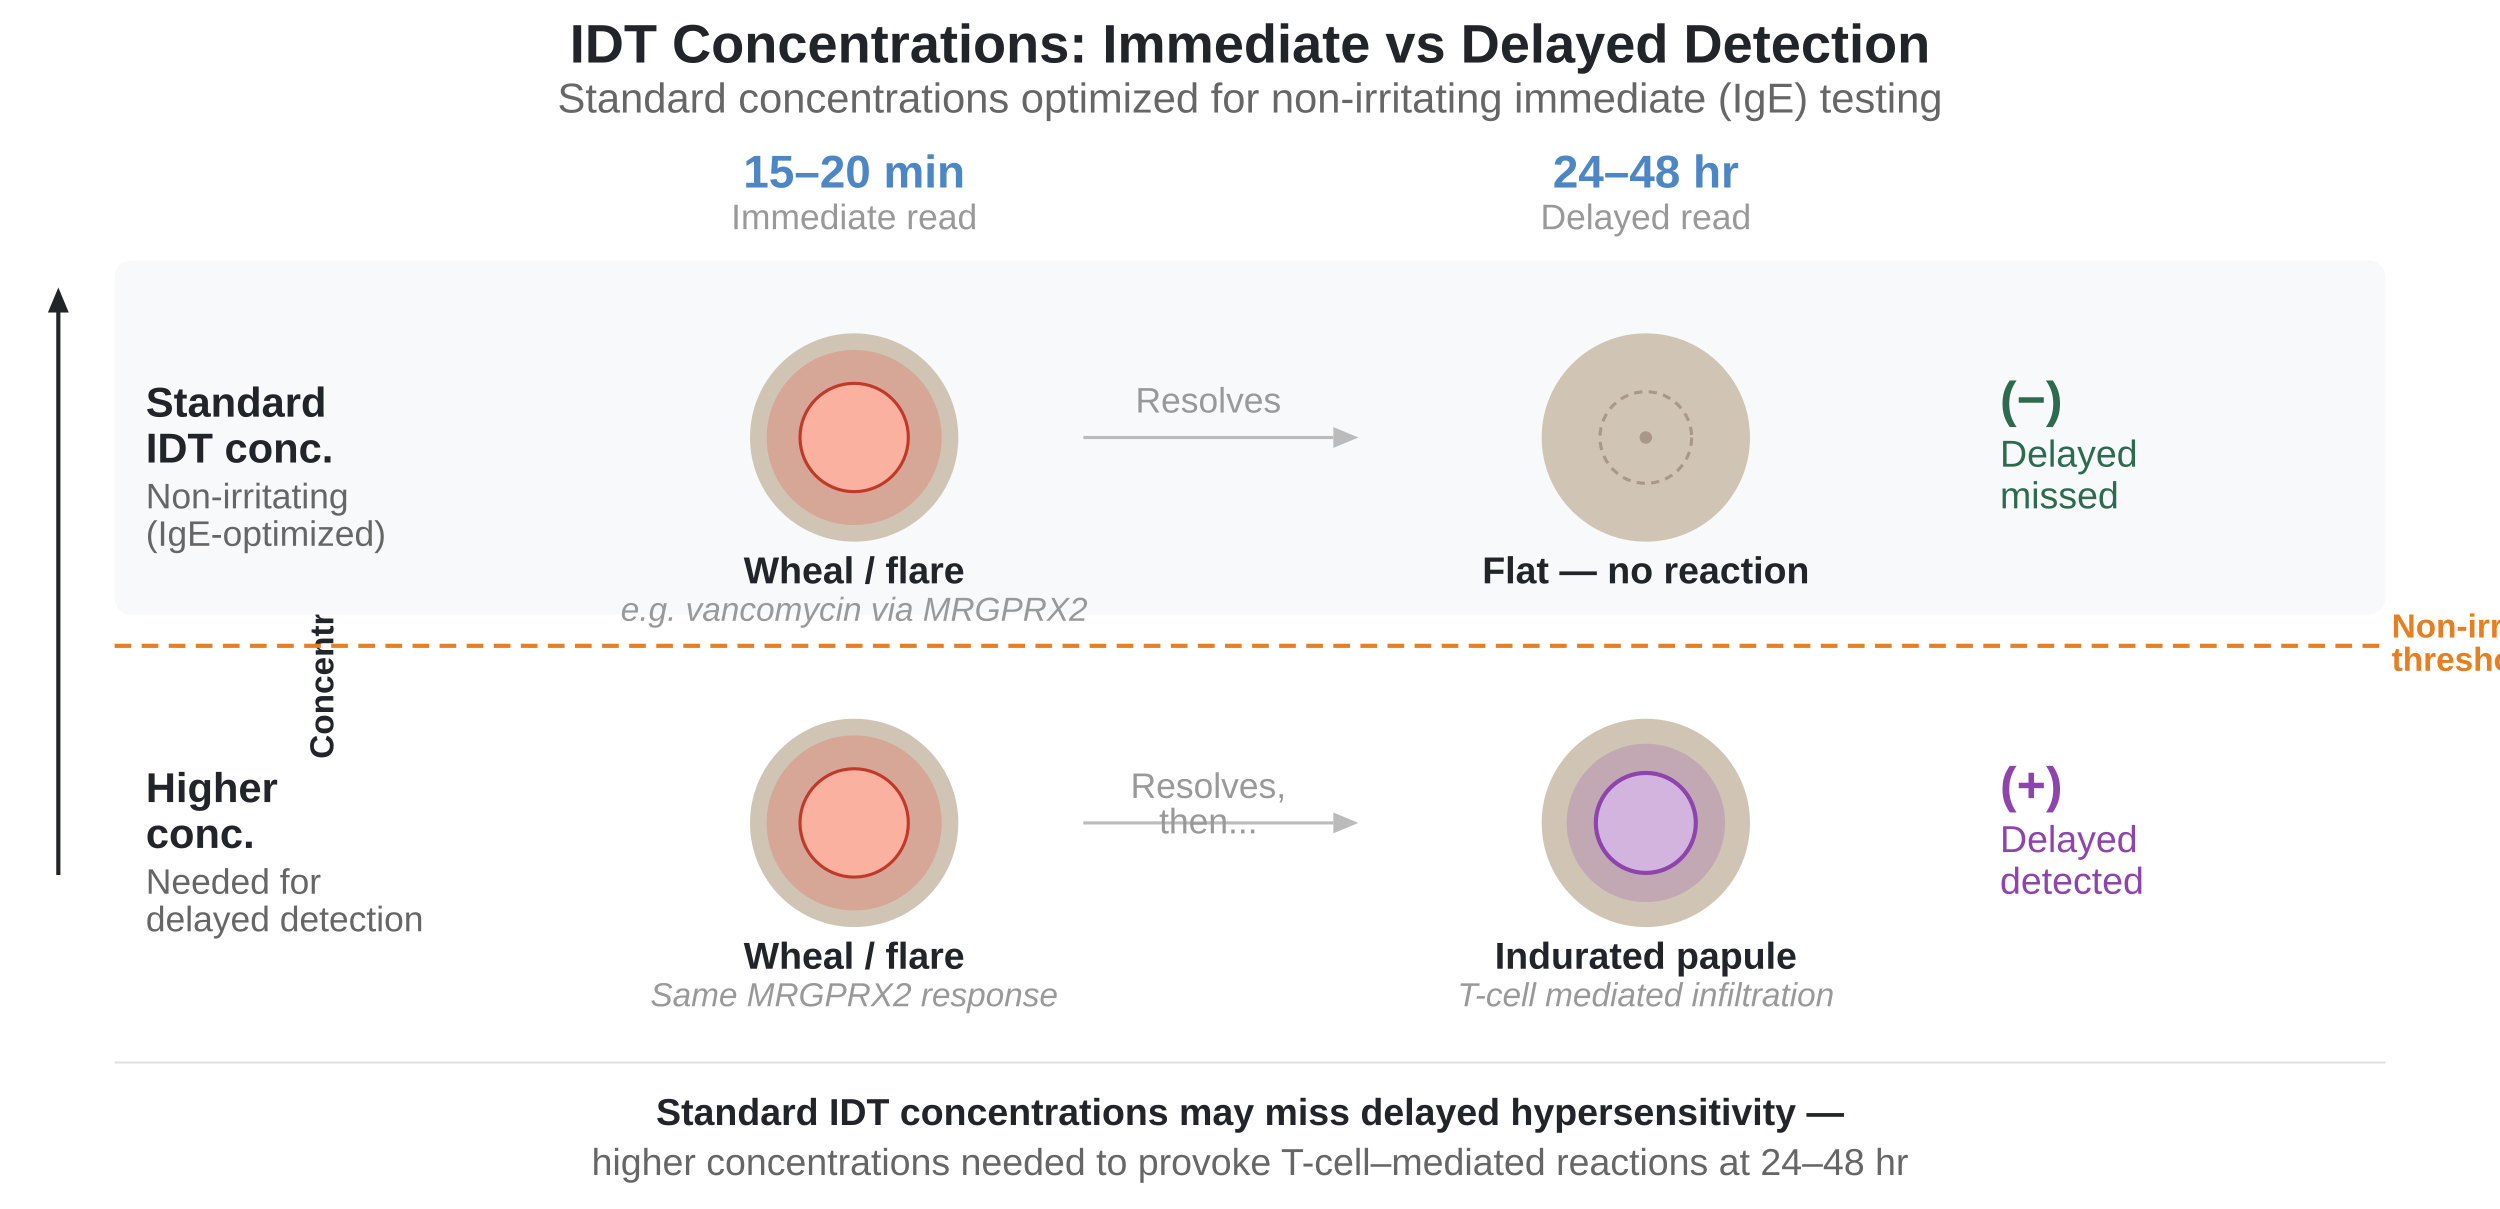
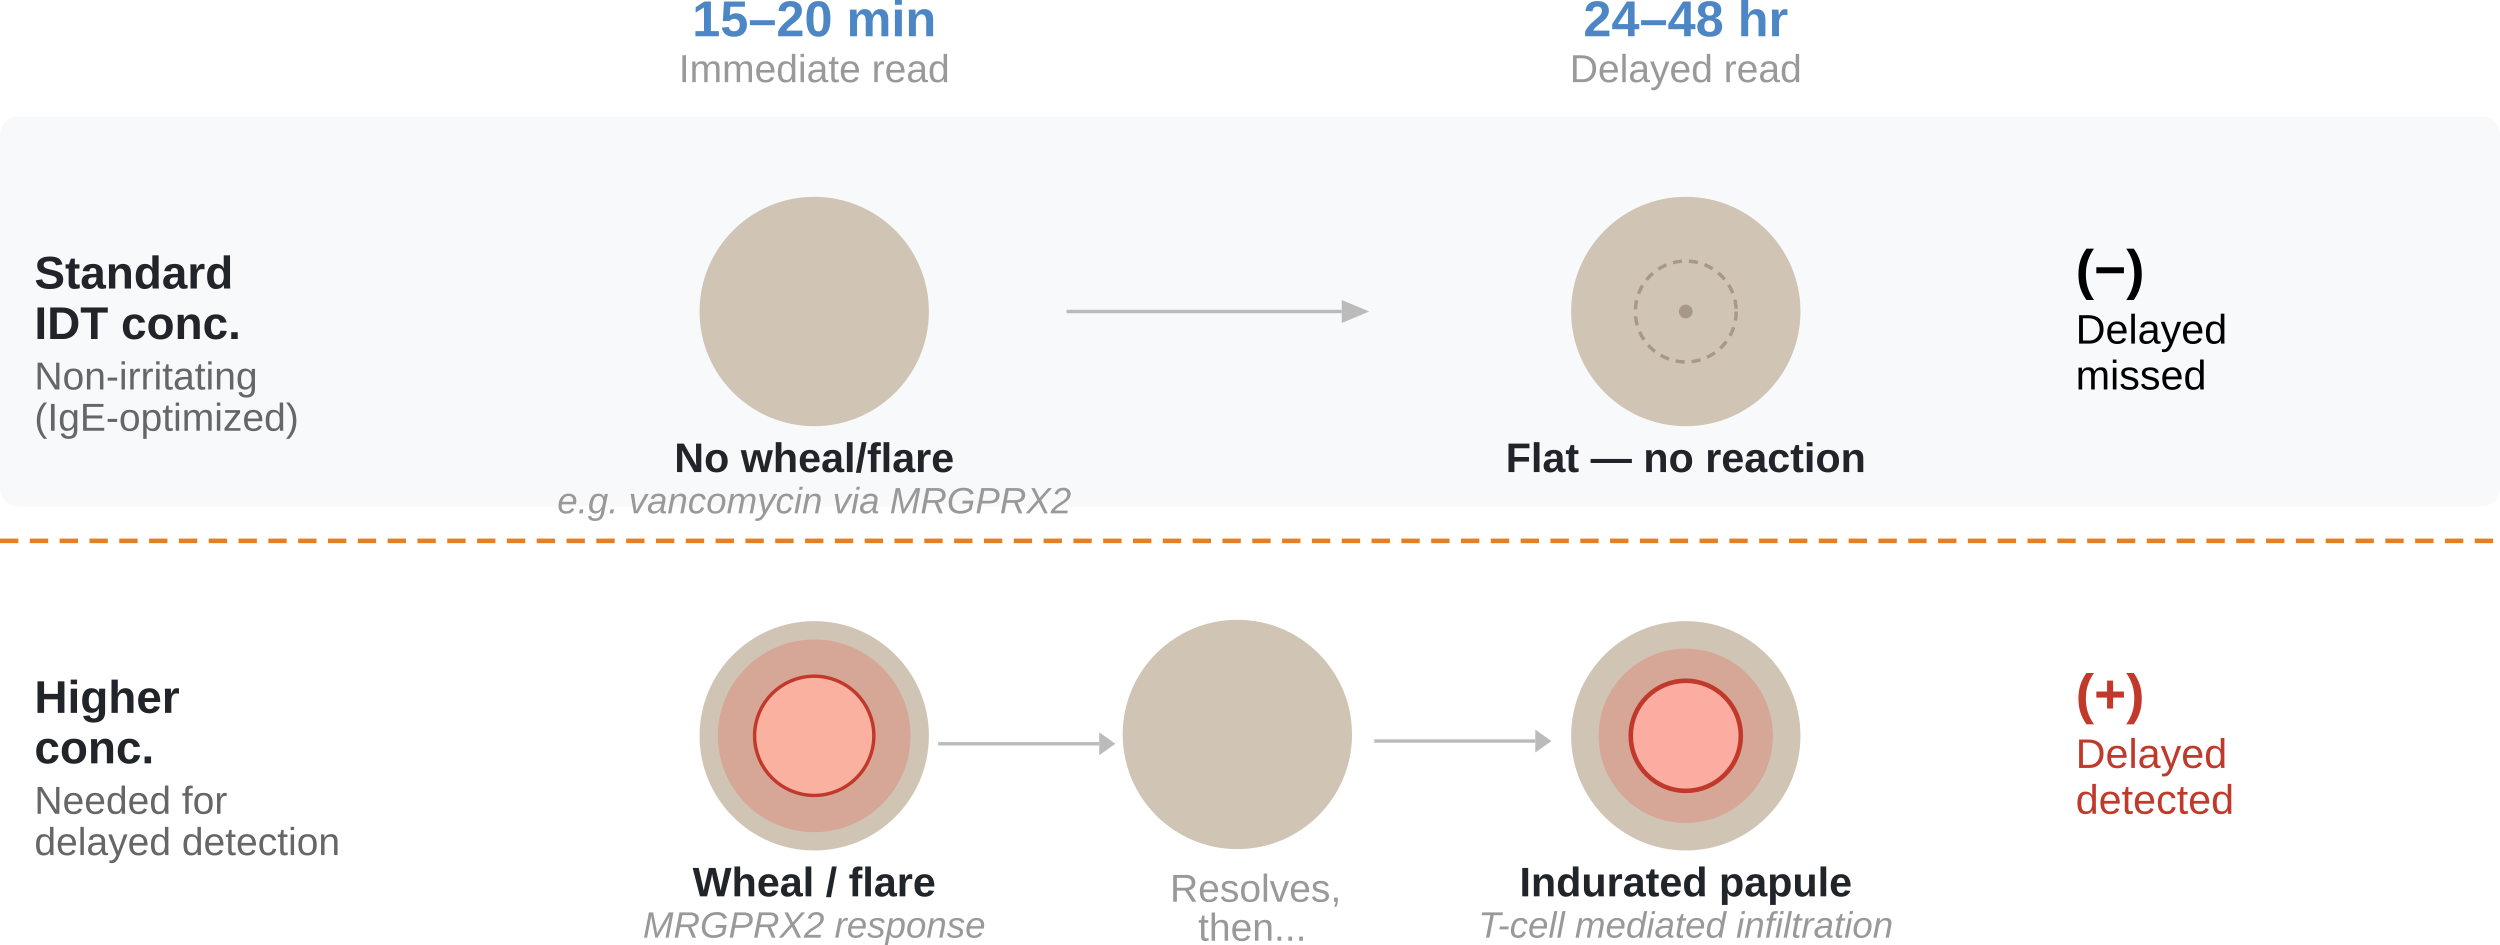
- <svg xmlns="http://www.w3.org/2000/svg" version="1.1" viewBox="0 0 1200 580" width="1200" height="580" id="svg1">
-   <defs>
-     <style>
+ <svg xmlns="http://www.w3.org/2000/svg" version="1.1" viewBox="0 0 1090 411.992" width="1090" height="411.992" id="svg1">
+   <defs id="defs1">
+     <style id="style1">
      .title { font-family: Arial-BoldMT, Arial; font-weight: 700; font-size: 26px; fill: #212529; }
      .subtitle { font-family: ArialMT, Arial; font-size: 20px; fill: #666; }
      .col-header { font-family: Arial-BoldMT, Arial; font-weight: 700; font-size: 22px; fill: #4c86c5; }
      .col-sub { font-family: ArialMT, Arial; font-size: 17px; fill: #999; }
      .row-label { font-family: Arial-BoldMT, Arial; font-weight: 700; font-size: 20px; fill: #212529; }
      .row-desc { font-family: ArialMT, Arial; font-size: 17px; fill: #666; }
      .morph-label { font-family: Arial-BoldMT, Arial; font-weight: 700; font-size: 18px; fill: #212529; }
      .morph-desc { font-family: ArialMT, Arial; font-size: 16px; fill: #999; font-style: italic; }
      .arrow-label { font-family: ArialMT, Arial; font-size: 17px; fill: #999; }
      .result-pos { font-family: Arial-BoldMT, Arial; font-weight: 700; font-size: 24px; fill: #8e44ad; }
      .result-neg { font-family: Arial-BoldMT, Arial; font-weight: 700; font-size: 24px; fill: #2d6a4f; }
      .result-desc { font-family: ArialMT, Arial; font-size: 18px; }
      .skin-bg { fill: #d0c4b5; }
      .wheal-flare { fill: #e74c3c; }
      .wheal-inner { fill: #fab1a0; stroke: #c0392b; stroke-width: 1.5; }
      .papule-outer { fill: #8e44ad; }
      .papule-inner { fill: #d2b4de; stroke: #8e44ad; stroke-width: 2; }
      .flat-ring { fill: none; stroke: #a89888; stroke-width: 1.5; stroke-dasharray: 4 3; }
      .flat-dot { fill: #a89888; }
      .arrow-line { fill: none; stroke: #bbb; stroke-width: 1.5; }
      .arrow-head { fill: #bbb; }
      .threshold { fill: none; stroke: #e67e22; stroke-width: 2; stroke-dasharray: 8 5; }
      .threshold-label { font-family: Arial-BoldMT, Arial; font-weight: 700; font-size: 16px; fill: #e67e22; }
      .conc-arrow { fill: none; stroke: #212529; stroke-width: 2; }
      .conc-label { font-family: Arial-BoldMT, Arial; font-weight: 700; font-size: 16px; fill: #212529; }
      .divider { fill: none; stroke: #e0e0e0; stroke-width: 1; }
      .row-bg { fill: #f8f9fa; }
      .takeaway { font-family: ArialMT, Arial; font-size: 18px; fill: #666; }
      .takeaway-bold { font-family: Arial-BoldMT, Arial; font-weight: 700; font-size: 18px; fill: #212529; }
    </style>
  </defs>
-   <g id="layer1">
-     <text class="title" x="600" y="30" text-anchor="middle">IDT Concentrations: Immediate vs Delayed Detection</text>
-     <text class="subtitle" x="600" y="54" text-anchor="middle">Standard concentrations optimized for non-irritating immediate (IgE) testing</text>
-     <text class="col-header" x="410" y="90" text-anchor="middle">15–20 min</text>
-     <text class="col-sub" x="410" y="110" text-anchor="middle">Immediate read</text>
-     <text class="col-header" x="790" y="90" text-anchor="middle">24–48 hr</text>
-     <text class="col-sub" x="790" y="110" text-anchor="middle">Delayed read</text>
-     <line class="conc-arrow" x1="28" y1="420" x2="28" y2="145" />
-     <polygon fill="#212529" points="23,150 33,150 28,138" />
-     <text class="conc-label" x="30" y="440" text-anchor="middle" transform="rotate(-90, 30, 310)">Concentration</text>
-     <rect class="row-bg" x="55" y="125" width="1090" height="170" rx="8" />
-     <text class="row-label" x="70" y="200" text-anchor="start">Standard</text>
-     <text class="row-label" x="70" y="222" text-anchor="start">IDT conc.</text>
-     <text class="row-desc" x="70" y="244" text-anchor="start">Non-irritating</text>
-     <text class="row-desc" x="70" y="262" text-anchor="start">(IgE-optimized)</text>
-     <circle class="skin-bg" cx="410" cy="210" r="50" />
-     <circle class="wheal-flare" cx="410" cy="210" r="42" opacity="0.25" />
-     <circle class="wheal-inner" cx="410" cy="210" r="26" />
-     <text class="morph-label" x="410" y="280" text-anchor="middle">Wheal / flare</text>
-     <text class="morph-desc" x="410" y="298" text-anchor="middle">e.g. vancomycin via MRGPRX2</text>
-     <line class="arrow-line" x1="520" y1="210" x2="640" y2="210" />
-     <polygon class="arrow-head" points="640,205 640,215 652,210" />
-     <text class="arrow-label" x="580" y="198" text-anchor="middle">Resolves</text>
-     <circle class="skin-bg" cx="790" cy="210" r="50" />
-     <circle class="flat-ring" cx="790" cy="210" r="22" />
-     <circle class="flat-dot" cx="790" cy="210" r="3" />
-     <text class="morph-label" x="790" y="280" text-anchor="middle">Flat — no reaction</text>
-     <text class="result-neg" x="960" y="200" text-anchor="start">(−)</text>
-     <text class="result-desc" x="960" y="224" text-anchor="start" fill="#2d6a4f">Delayed</text>
-     <text class="result-desc" x="960" y="244" text-anchor="start" fill="#2d6a4f">missed</text>
-     <line class="threshold" x1="55" y1="310" x2="1145" y2="310" />
-     <text class="threshold-label" x="1148" y="306" text-anchor="start">Non-irritating</text>
-     <text class="threshold-label" x="1148" y="322" text-anchor="start">threshold</text>
+   <g id="layer1" transform="translate(-55,-74.1875)">
+     <text class="col-header" x="410" y="90" text-anchor="middle" id="text3">15–20 min</text>
+     <text class="col-sub" x="410" y="110" text-anchor="middle" id="text4">Immediate read</text>
+     <rect class="row-bg" x="55" y="125" width="1090" height="170" rx="8" id="rect7" />
+     <text class="row-label" x="70" y="200" text-anchor="start" id="text8">Standard</text>
+     <text class="row-label" x="70" y="222" text-anchor="start" id="text9">IDT conc.</text>
+     <text class="row-desc" x="70" y="244" text-anchor="start" id="text10">Non-irritating</text>
+     <text class="row-desc" x="70" y="262" text-anchor="start" id="text11">(IgE-optimized)</text>
+     <circle class="skin-bg" cx="410" cy="210" r="50" id="circle11" />
+     <text class="morph-label" x="410" y="280" text-anchor="middle" id="text13">No wheal/flare</text>
+     <text class="morph-desc" x="410" y="298" text-anchor="middle" id="text14">e.g. vancomycin via MRGPRX2</text>
+     <line class="arrow-line" x1="520" y1="210" x2="640" y2="210" id="line14" />
+     <polygon class="arrow-head" points="652,210 640,205 640,215 " id="polygon14" />
+     <line class="threshold" x1="55" y1="310" x2="1145" y2="310" id="line20" />
  </g>
-   <g id="layer2">
-     <text class="row-label" x="70" y="385" text-anchor="start">Higher</text>
-     <text class="row-label" x="70" y="407" text-anchor="start">conc.</text>
-     <text class="row-desc" x="70" y="429" text-anchor="start">Needed for</text>
-     <text class="row-desc" x="70" y="447" text-anchor="start">delayed detection</text>
-     <circle class="skin-bg" cx="410" cy="395" r="50" />
-     <circle class="wheal-flare" cx="410" cy="395" r="42" opacity="0.25" />
-     <circle class="wheal-inner" cx="410" cy="395" r="26" />
-     <text class="morph-label" x="410" y="465" text-anchor="middle">Wheal / flare</text>
-     <text class="morph-desc" x="410" y="483" text-anchor="middle">Same MRGPRX2 response</text>
-     <line class="arrow-line" x1="520" y1="395" x2="640" y2="395" />
-     <polygon class="arrow-head" points="640,390 640,400 652,395" />
-     <text class="arrow-label" x="580" y="383" text-anchor="middle">Resolves,</text>
-     <text class="arrow-label" x="580" y="400" text-anchor="middle">then...</text>
-     <circle class="skin-bg" cx="790" cy="395" r="50" />
-     <circle class="papule-outer" cx="790" cy="395" r="38" opacity="0.22" />
-     <circle class="papule-inner" cx="790" cy="395" r="24" />
-     <text class="morph-label" x="790" y="465" text-anchor="middle">Indurated papule</text>
-     <text class="morph-desc" x="790" y="483" text-anchor="middle">T-cell mediated infiltration</text>
-     <text class="result-pos" x="960" y="385" text-anchor="start">(+)</text>
-     <text class="result-desc" x="960" y="409" text-anchor="start" fill="#8e44ad">Delayed</text>
-     <text class="result-desc" x="960" y="429" text-anchor="start" fill="#8e44ad">detected</text>
-     <line stroke="#e0e0e0" stroke-width="1" x1="55" y1="510" x2="1145" y2="510" />
-     <text class="takeaway-bold" x="600" y="540" text-anchor="middle">
-       Standard IDT concentrations may miss delayed hypersensitivity —
-     </text>
-     <text class="takeaway" x="600" y="564" text-anchor="middle">
-       higher concentrations needed to provoke T-cell–mediated reactions at 24–48 hr
-     </text>
+   <g id="layer2" transform="translate(-55,-74.1875)">
+     <text class="col-header" x="790" y="90" text-anchor="middle" id="text5">24–48 hr</text>
+     <text class="col-sub" x="790" y="110" text-anchor="middle" id="text6">Delayed read</text>
+     <circle class="skin-bg" cx="790" cy="210" r="50" id="circle15" />
+     <circle class="flat-ring" cx="790" cy="210" r="22" id="circle16" />
+     <circle class="flat-dot" cx="790" cy="210" r="3" id="circle17" />
+     <text class="morph-label" x="790" y="280" text-anchor="middle" id="text17">Flat — no reaction</text>
+     <text class="result-neg" x="960" y="200" text-anchor="start" id="text18" style="fill:#000000">(−)</text>
+     <text class="result-desc" x="960" y="224" text-anchor="start" fill="#2d6a4f" id="text19" style="fill:#000000">Delayed</text>
+     <text class="result-desc" x="960" y="244" text-anchor="start" fill="#2d6a4f" id="text20" style="fill:#000000">missed</text>
+   </g>
+   <g id="layer3" transform="translate(-55,-74.1875)">
+     <text class="row-label" x="70" y="385" text-anchor="start" id="text23">Higher</text>
+     <text class="row-label" x="70" y="407" text-anchor="start" id="text24">conc.</text>
+     <text class="row-desc" x="70" y="429" text-anchor="start" id="text25">Needed for</text>
+     <text class="row-desc" x="70" y="447" text-anchor="start" id="text26">delayed detection</text>
+     <circle class="skin-bg" cx="410" cy="395" r="50" id="circle26" />
+     <circle class="wheal-flare" cx="410" cy="395" r="42" opacity="0.25" id="circle27" />
+     <circle class="wheal-inner" cx="410" cy="395" r="26" id="circle28" />
+     <text class="morph-label" x="410" y="465" text-anchor="middle" id="text28">Wheal / flare</text>
+     <text class="morph-desc" x="410" y="483" text-anchor="middle" id="text29">MRGPRX2 response</text>
+   </g>
+   <g id="layer4" transform="translate(-55,-74.1875)">
+     <circle class="skin-bg" cx="594.486" cy="394.415" r="50" id="circle11-8" style="fill:#d0c4b5" />
+     <g id="g39" transform="matrix(0.5851197,0,0,1,188.7286,-1.441163)">
+       <line class="arrow-line" x1="470.531" y1="399.913" x2="590.531" y2="399.913" id="line29-8" style="fill:none;stroke:#bbbbbb;stroke-width:1.5" />
+       <polygon class="arrow-head" points="640,390 640,400 652,395 " id="polygon29-1" transform="translate(-49.46934,4.913235)" style="fill:#bbbbbb" />
+     </g>
+     <text class="arrow-label" x="602.455" y="467.356" text-anchor="middle" id="text30">Resolves,</text>
+     <text class="arrow-label" x="600.997" y="484.356" text-anchor="middle" id="text31">then...</text>
+   </g>
+   <g id="layer5">
+     <g id="g39-5" transform="matrix(0.5851197,0,0,1,323.8581,-76.82131)">
+       <line class="arrow-line" x1="470.531" y1="399.913" x2="590.531" y2="399.913" id="line29-8-4" style="fill:none;stroke:#bbbbbb;stroke-width:1.5" />
+       <polygon class="arrow-head" points="640,400 652,395 640,390 " id="polygon29-1-3" transform="translate(-49.46934,4.913235)" style="fill:#bbbbbb" />
+     </g>
+     <circle class="skin-bg" cx="790" cy="395" r="50" id="circle31" transform="translate(-55,-74.1875)" />
+     <circle class="papule-outer" cx="790" cy="395" r="38" opacity="0.22" id="circle32" style="opacity:1;fill:#d6a697;fill-opacity:1" transform="translate(-55,-74.1875)" />
+     <circle class="papule-inner" cx="790" cy="395" r="24" id="circle33" style="fill:#faada0;fill-opacity:1;stroke:#c0392b;stroke-opacity:1" transform="translate(-55,-74.1875)" />
+     <text class="morph-label" x="790" y="465" text-anchor="middle" id="text33" transform="translate(-55,-74.1875)">Indurated papule</text>
+     <text class="morph-desc" x="790" y="483" text-anchor="middle" id="text34" transform="translate(-55,-74.1875)">T-cell mediated infiltration</text>
+     <text class="result-pos" x="960" y="385" text-anchor="start" id="text35" style="fill:#c0392b;fill-opacity:1" transform="translate(-55,-74.1875)">(+)</text>
+     <text class="result-desc" x="960" y="409" text-anchor="start" fill="#8e44ad" id="text36" style="fill:#c0392b;fill-opacity:1" transform="translate(-55,-74.1875)">Delayed</text>
+     <text class="result-desc" x="960" y="429" text-anchor="start" fill="#8e44ad" id="text37" style="fill:#c0392b;fill-opacity:1" transform="translate(-55,-74.1875)">detected</text>
  </g>
</svg>
